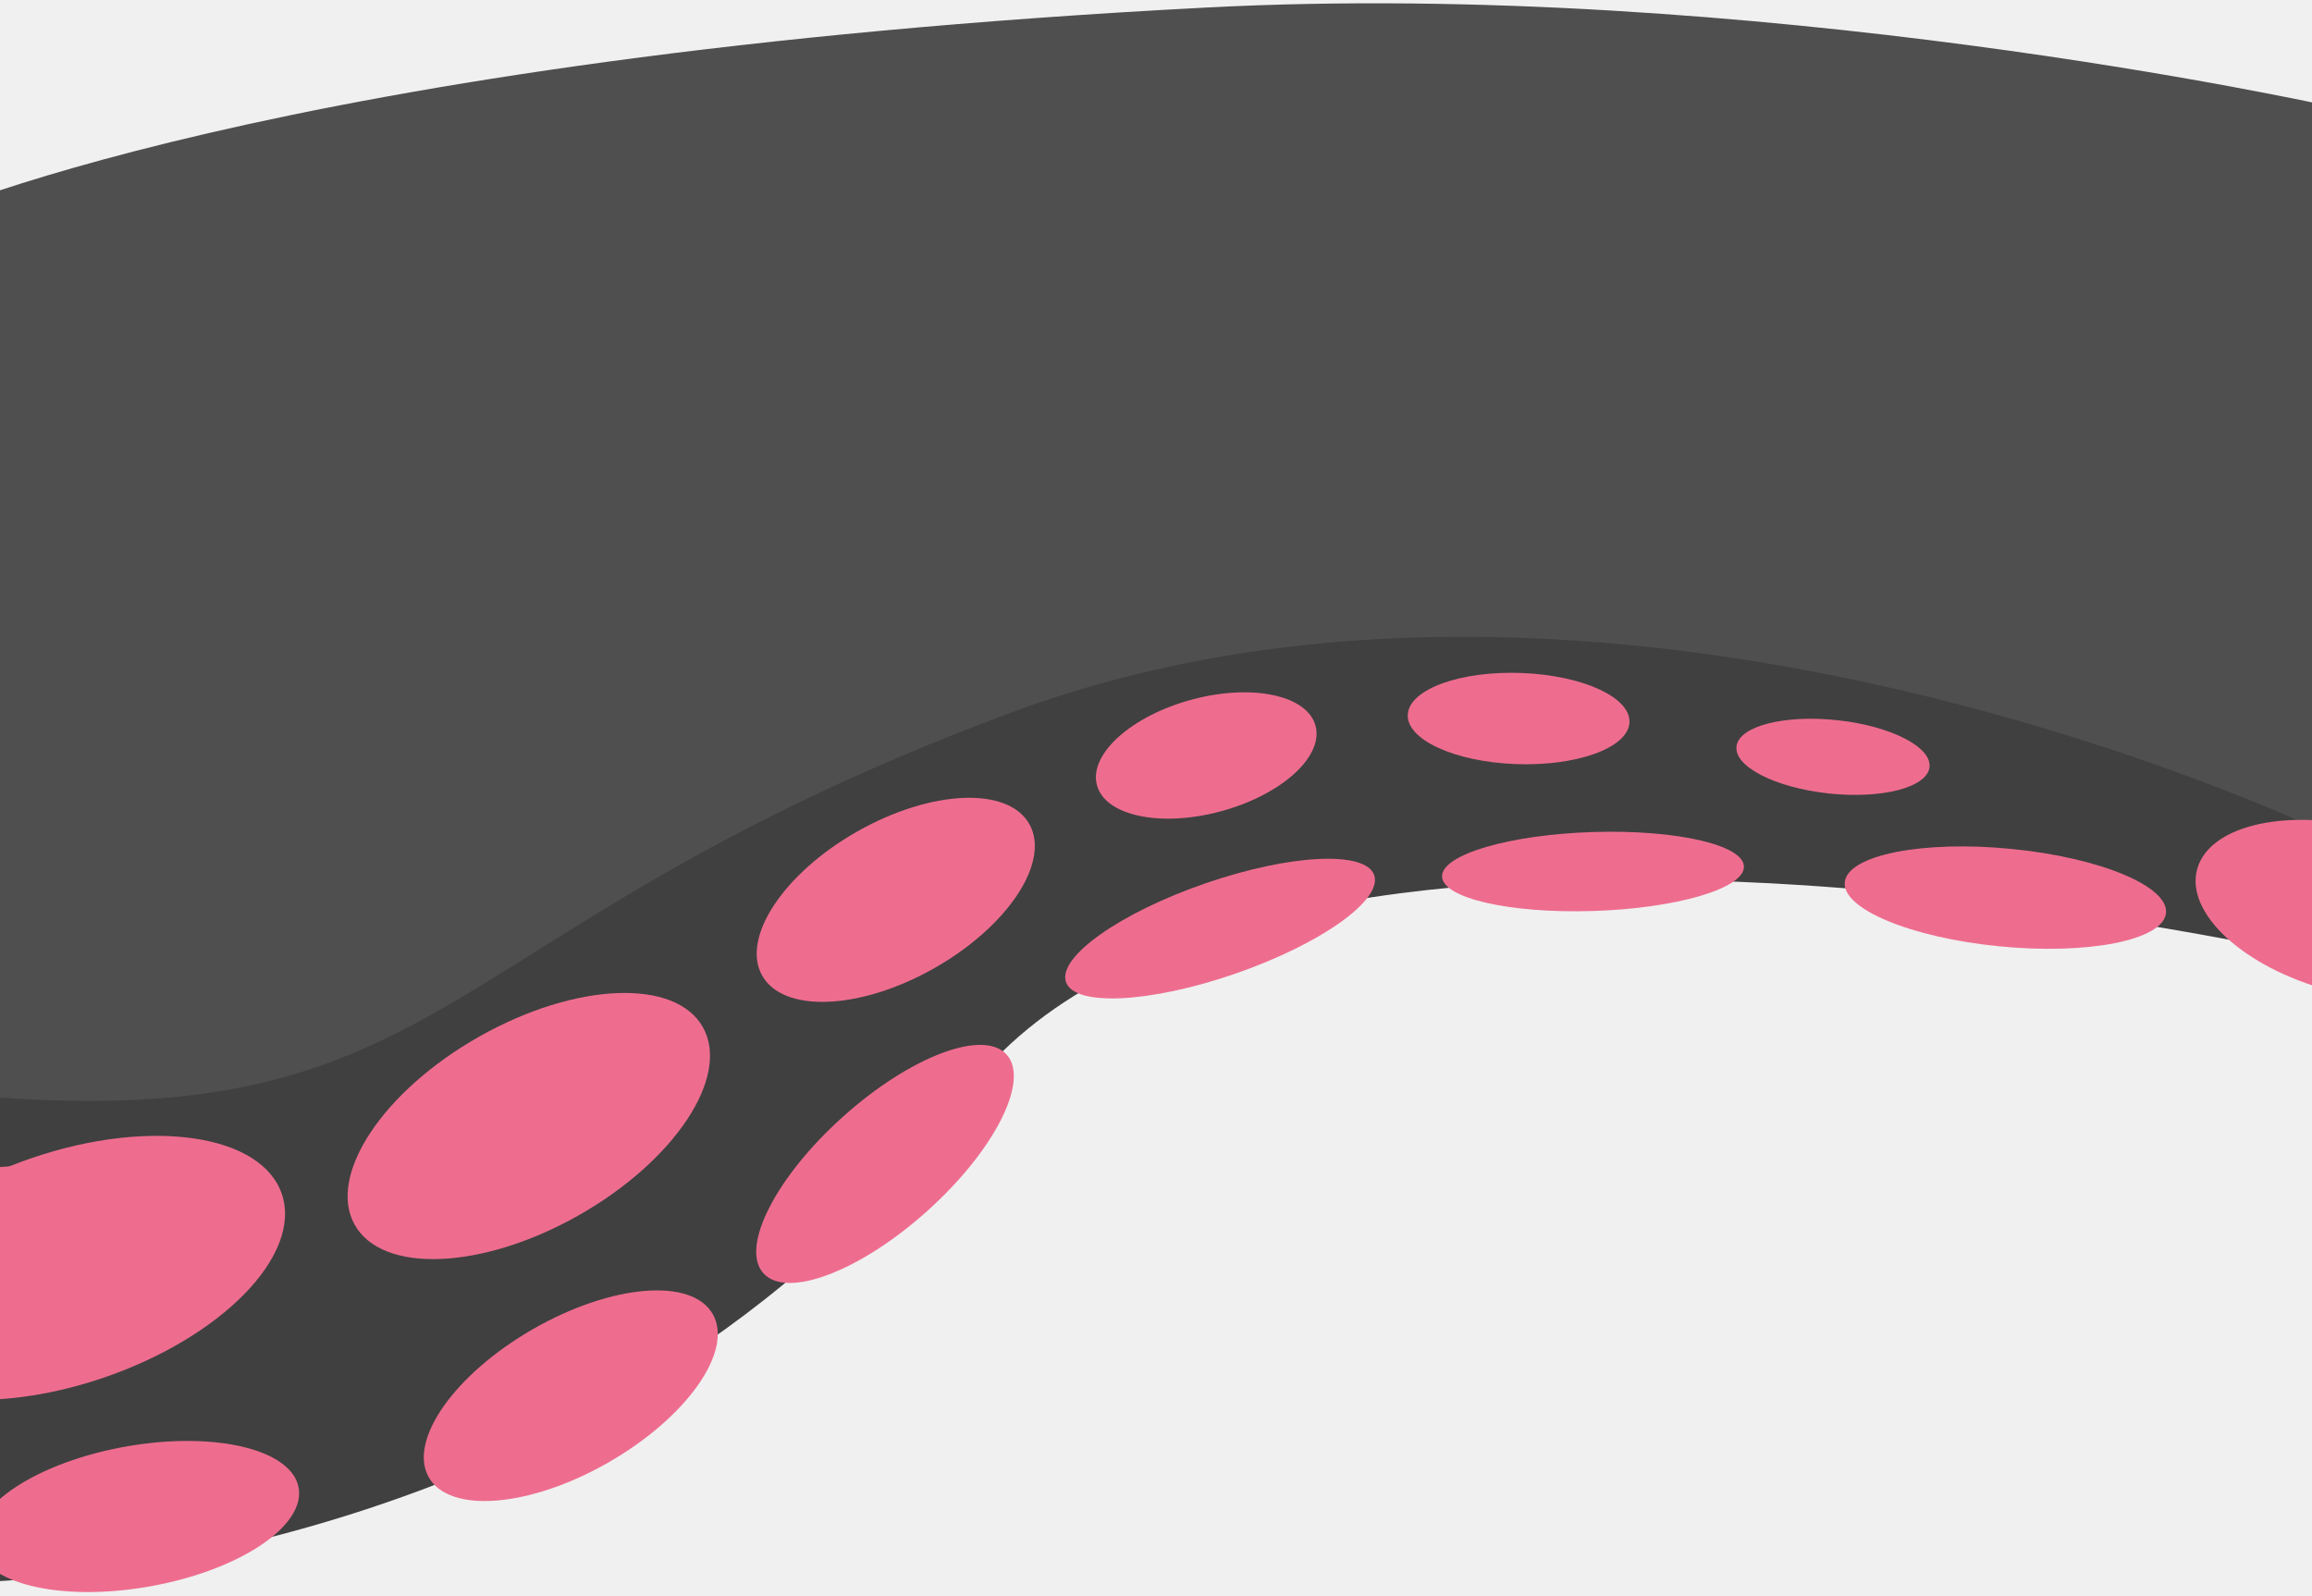
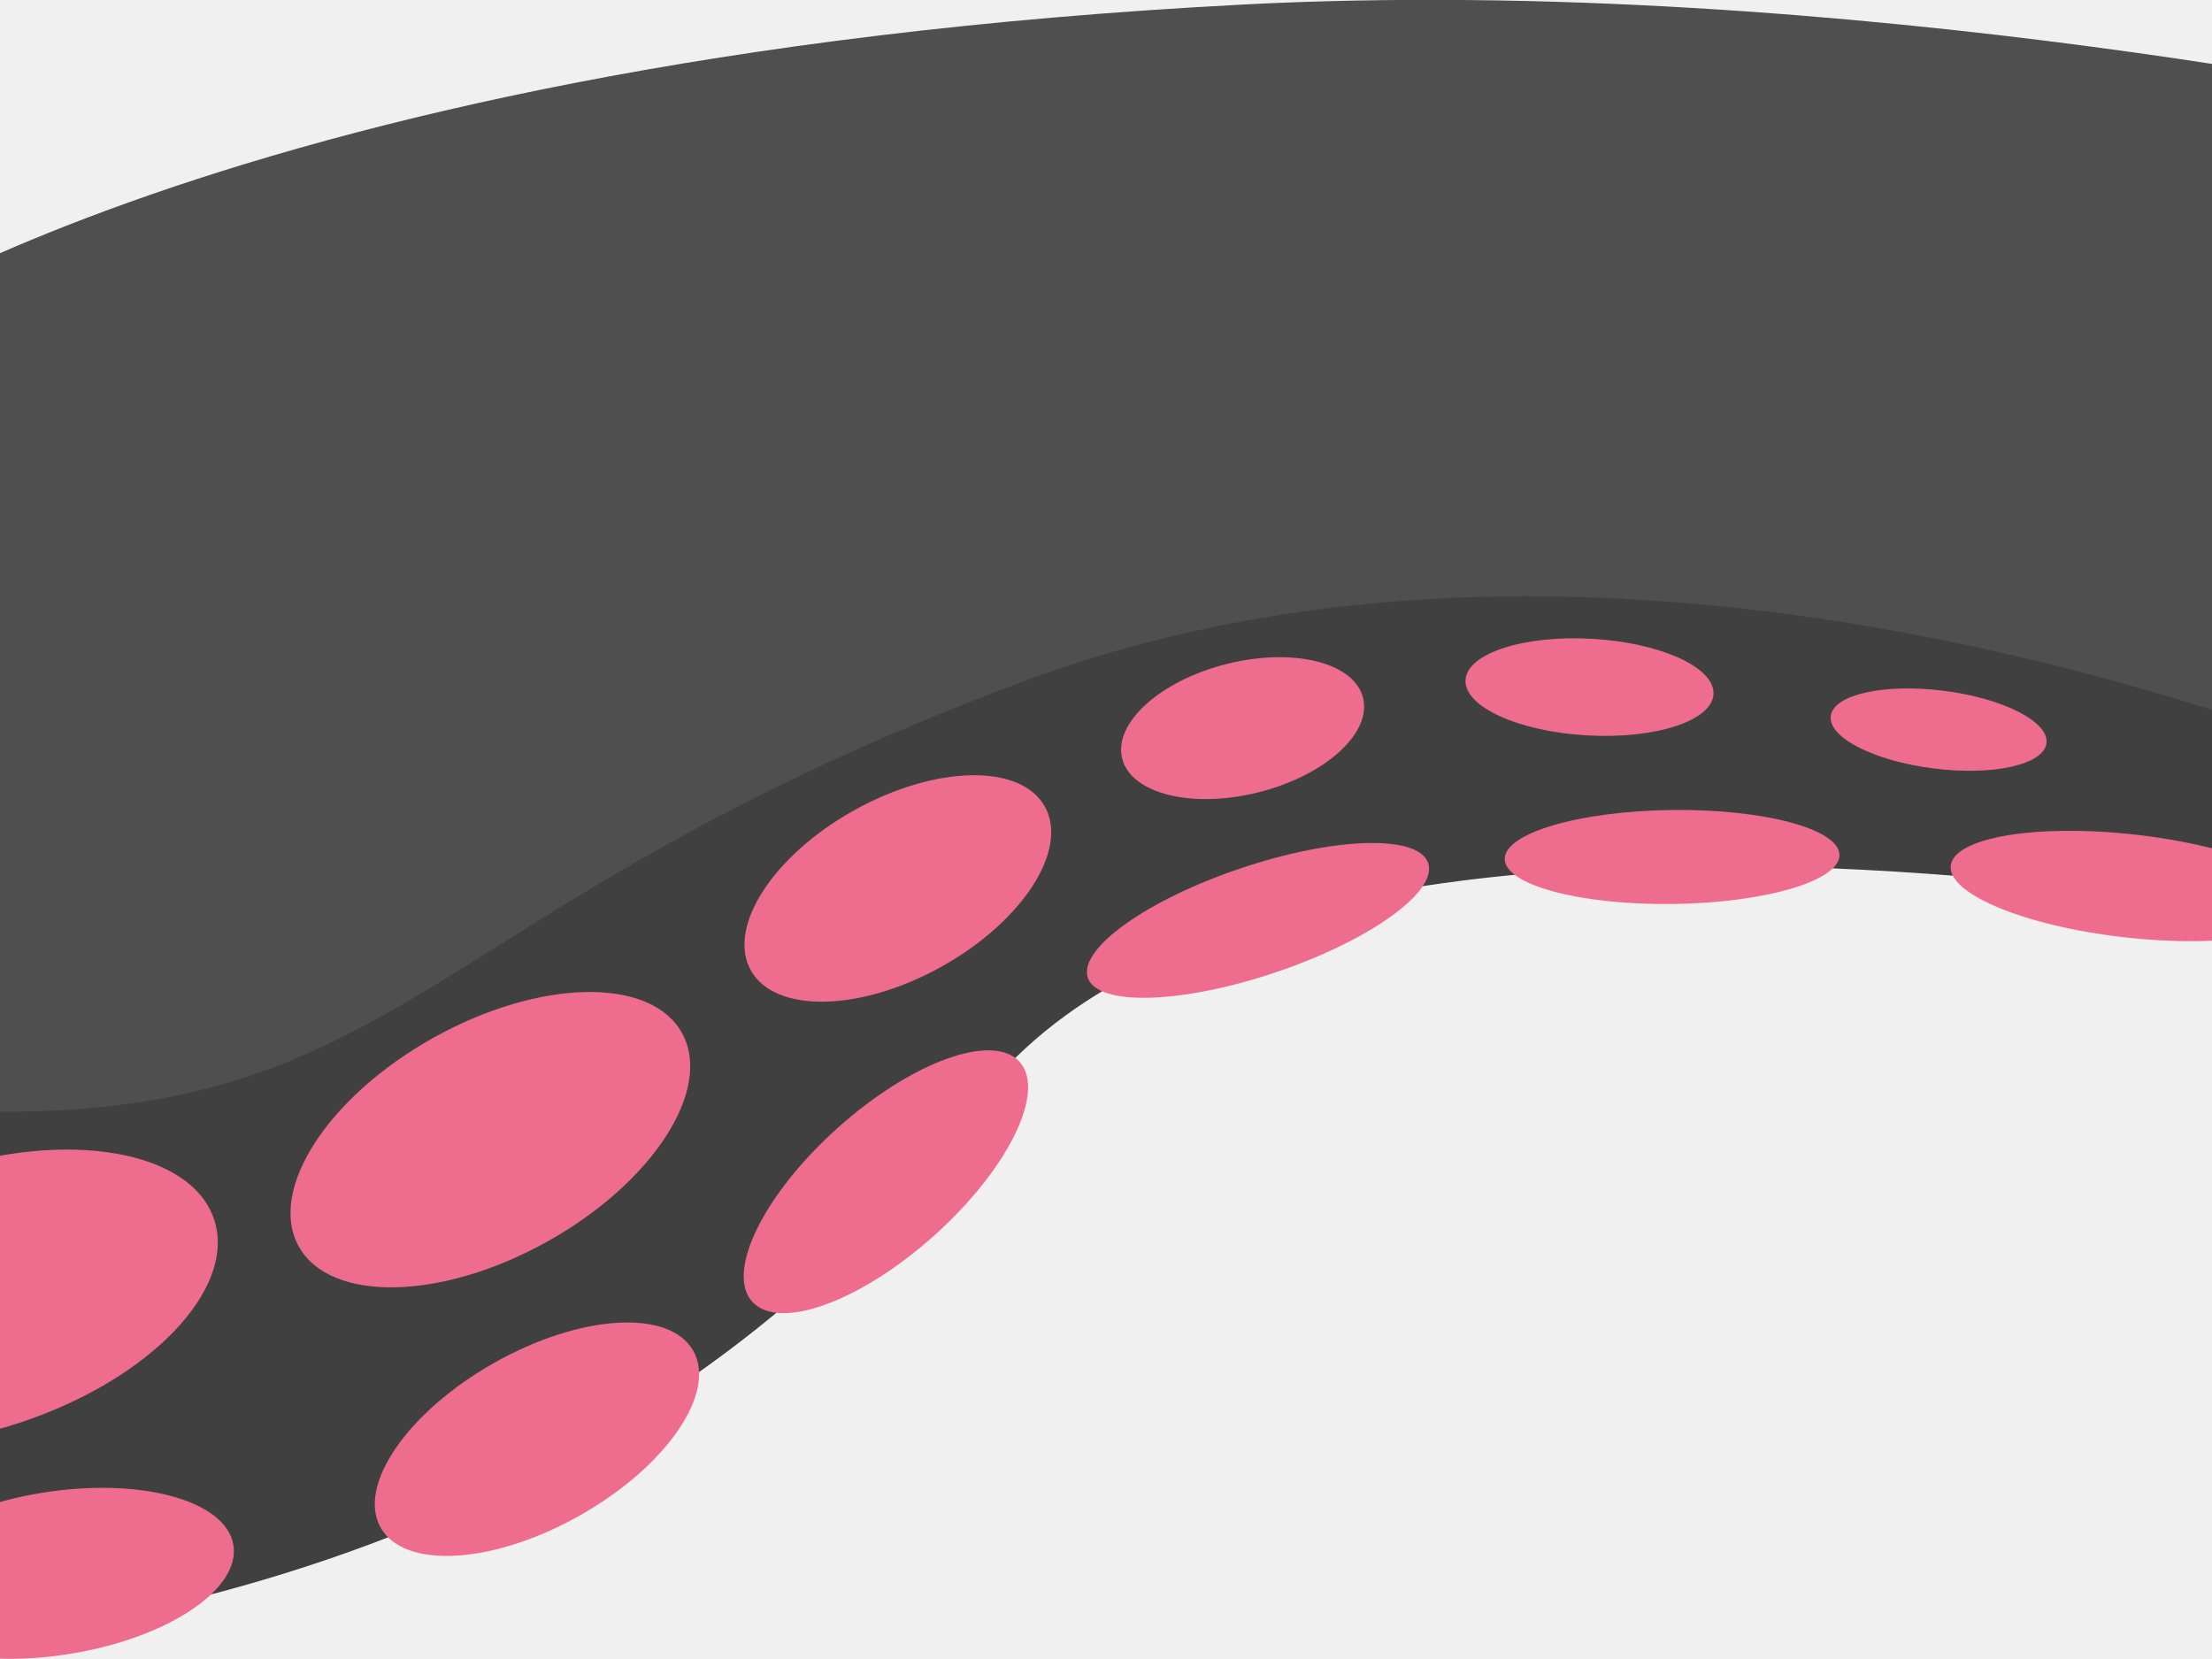
- <svg xmlns="http://www.w3.org/2000/svg" width="1920" height="1325" viewBox="0 0 1920 1325" fill="none">
+ <svg xmlns="http://www.w3.org/2000/svg" width="1920" height="1440" viewBox="0 0 1920 1440" fill="none">
  <g clip-path="url(#clip0)">
-     <mask id="mask0" mask-type="alpha" maskUnits="userSpaceOnUse" x="-547" y="-95" width="2621" height="1607">
-       <rect width="2620" height="1605.95" transform="matrix(-1 8.74228e-08 8.74228e-08 1 2073 -94.5268)" fill="#C4C4C4" />
+     <mask id="mask0" mask-type="alpha" maskUnits="userSpaceOnUse" x="-720" y="-206" width="3043" height="1864">
+       <rect width="3041" height="1864" transform="matrix(-1 8.74228e-08 8.74228e-08 1 2322 -206)" fill="#C4C4C4" />
    </mask>
    <g mask="url(#mask0)">
-       <path d="M-23.893 1313.12L-23.893 875.652C-23.893 875.332 -23.996 875.216 -23.736 875.029C-14.958 868.694 361.809 597.867 701.97 537.551C1386.86 416.109 1908.58 655.584 1908.58 655.584L1908.58 792.141C1908.58 792.141 1036.11 594.29 802.631 907.466C507.659 1303.12 -2.227 1313.84 -23.223 1314.11C-23.777 1314.12 -23.893 1313.67 -23.893 1313.12Z" fill="#404040" />
-       <path d="M1001.36 6.276C1455.84 -17.422 1923.69 85.666 1940.09 89.317C1940.53 89.416 1940.53 89.731 1940.53 90.179L1940.53 90.216L1940.53 694.333C1940.53 695.073 1939.98 695.671 1939.32 695.351C1909.4 680.977 1331.45 408.797 838.817 592.136C333.271 780.28 382.987 960.647 -80.68 903.684C-81.181 903.623 -81.589 903.193 -81.589 902.688L-81.589 189.55C-81.589 189.168 -81.563 188.912 -81.218 188.748C-69.439 183.139 223.967 46.81 1001.36 6.276Z" fill="#4F4F4F" />
-       <ellipse rx="127.878" ry="32.205" transform="matrix(0.980251 -0.0303421 0.00747455 -1.01879 1322.9 723.843)" fill="#EE6D8F" />
-       <ellipse rx="136.075" ry="39.424" transform="matrix(0.940897 -0.324957 -0.313012 -0.952184 1013.22 771.251)" fill="#EE6D8F" />
-       <ellipse rx="133.598" ry="53.528" transform="matrix(0.756312 -0.679412 -0.654767 -0.730798 734.963 966.706)" fill="#EE6D8F" />
-       <ellipse rx="126.846" ry="65.69" transform="matrix(0.875847 -0.493869 -0.478514 -0.869041 743.885 747.37)" fill="#EE6D8F" />
-       <ellipse rx="94.862" ry="47.623" transform="matrix(0.95848 -0.253525 -0.235771 -0.978813 1001.71 627.474)" fill="#EE6D8F" />
-       <ellipse rx="94.164" ry="37.132" transform="matrix(0.977365 0.038172 0.0743899 -1.01866 1261.14 596.787)" fill="#EE6D8F" />
-       <ellipse rx="82.597" ry="29.938" transform="matrix(0.969942 0.107378 0.140649 -1.01381 1522.21 628.58)" fill="#EE6D8F" />
-       <ellipse rx="165.321" ry="85.623" transform="matrix(0.875494 -0.494583 -0.479208 -0.868609 439.157 935.233)" fill="#EE6D8F" />
-       <ellipse rx="189.029" ry="95.711" transform="matrix(0.942298 -0.319987 -0.304786 -0.955364 56.2038 1053.04)" fill="#EE6D8F" />
-       <ellipse rx="135.216" ry="64.157" transform="matrix(0.872861 -0.499863 -0.484596 -0.865224 474.004 1159.23)" fill="#EE6D8F" />
-       <ellipse rx="137.526" ry="58.269" transform="matrix(0.972613 -0.167715 -0.145119 -1.00125 114.371 1259.54)" fill="#EE6D8F" />
-       <ellipse rx="120.585" ry="67.647" transform="matrix(0.910862 -0.414348 -0.399922 -0.91328 -34.5629 1048.12)" fill="#EE6D8F" />
-       <ellipse rx="137.258" ry="39.841" transform="matrix(0.971537 0.095526 0.127586 -1.01514 1665.37 745.518)" fill="#EE6D8F" />
-       <ellipse rx="137.052" ry="67.516" transform="matrix(0.939121 0.253084 0.287258 -0.98573 1953.5 756.002)" fill="#EE6D8F" />
+       <path d="M-111.836 1427.99L-111.836 919.992C-111.836 919.671 -111.961 919.572 -111.701 919.384C-102.901 913.029 335.195 597.767 730.664 527.644C1525.61 386.689 2131.16 664.644 2131.16 664.644L2131.16 823.144C2131.16 823.144 1118.5 593.5 847.5 957C504.126 1417.58 -90.157 1428.74 -111.258 1428.99C-111.813 1429 -111.836 1428.55 -111.836 1427.99Z" fill="#404040" />
+       <path d="M1078.16 3.981C1606.99 -23.593 2151.41 96.726 2167.86 100.396C2168.32 100.497 2168.24 100.813 2168.24 101.281L2168.24 709.877C2168.24 710.617 2167.86 711.295 2167.2 710.974C2137.11 696.475 1463.42 377.409 889.5 591C302.666 809.396 360.435 1018.76 -177.895 952.593C-178.396 952.532 -178.804 952.102 -178.804 951.597L-178.804 317.231C-178.804 316.925 -178.897 316.818 -178.655 316.63C-170.576 310.357 168.013 51.438 1078.16 3.981Z" fill="#4F4F4F" />
+       <ellipse rx="145.282" ry="40.797" transform="matrix(0.999924 -0.0123358 -0.0123358 -0.999924 1451.37 743.872)" fill="#EE6D8F" />
+       <ellipse rx="155.878" ry="47.635" transform="matrix(0.947698 -0.319169 -0.319169 -0.947698 1091.93 798.897)" fill="#EE6D8F" />
+       <ellipse rx="155.878" ry="62.743" transform="matrix(0.744706 -0.667393 -0.667393 -0.744706 768.957 1025.76)" fill="#EE6D8F" />
+       <ellipse rx="146.065" ry="77.74" transform="matrix(0.873721 -0.486427 -0.486427 -0.873721 779.313 771.179)" fill="#EE6D8F" />
+       <ellipse rx="107.8" ry="57.374" transform="matrix(0.969572 -0.244806 -0.244806 -0.969572 1078.57 632.018)" fill="#EE6D8F" />
+       <ellipse rx="107.8" ry="41.968" transform="matrix(0.998358 0.0572891 0.0572891 -0.998358 1379.68 596.399)" fill="#EE6D8F" />
+       <ellipse rx="94.367" ry="34" transform="matrix(0.992165 0.124936 0.124936 -0.992165 1682.7 633.302)" fill="#EE6D8F" />
+       <ellipse rx="190.377" ry="101.324" transform="matrix(0.873329 -0.487131 -0.487131 -0.873329 425.62 989.23)" fill="#EE6D8F" />
+       <ellipse rx="215.546" ry="114.719" transform="matrix(0.949906 -0.312537 -0.312537 -0.949906 -18.8693 1125.97)" fill="#EE6D8F" />
+       <ellipse rx="155.878" ry="75.965" transform="matrix(0.870328 -0.492473 -0.492473 -0.870328 466.066 1249.22)" fill="#EE6D8F" />
+       <ellipse rx="155.878" ry="70.943" transform="matrix(0.987651 -0.156668 -0.156668 -0.987651 48.6442 1365.65)" fill="#EE6D8F" />
+       <ellipse rx="138.105" ry="80.422" transform="matrix(0.913287 -0.407317 -0.407317 -0.913287 -124.221 1120.26)" fill="#EE6D8F" />
+       <ellipse rx="156.63" ry="44.813" transform="matrix(0.993642 0.112584 0.112584 -0.993642 1848.87 769.029)" fill="#EE6D8F" />
    </g>
  </g>
  <defs>
    <clipPath id="clip0">
-       <rect width="1920" height="1325" fill="white" />
+       <rect width="1920" height="1440" fill="white" />
    </clipPath>
  </defs>
</svg>
